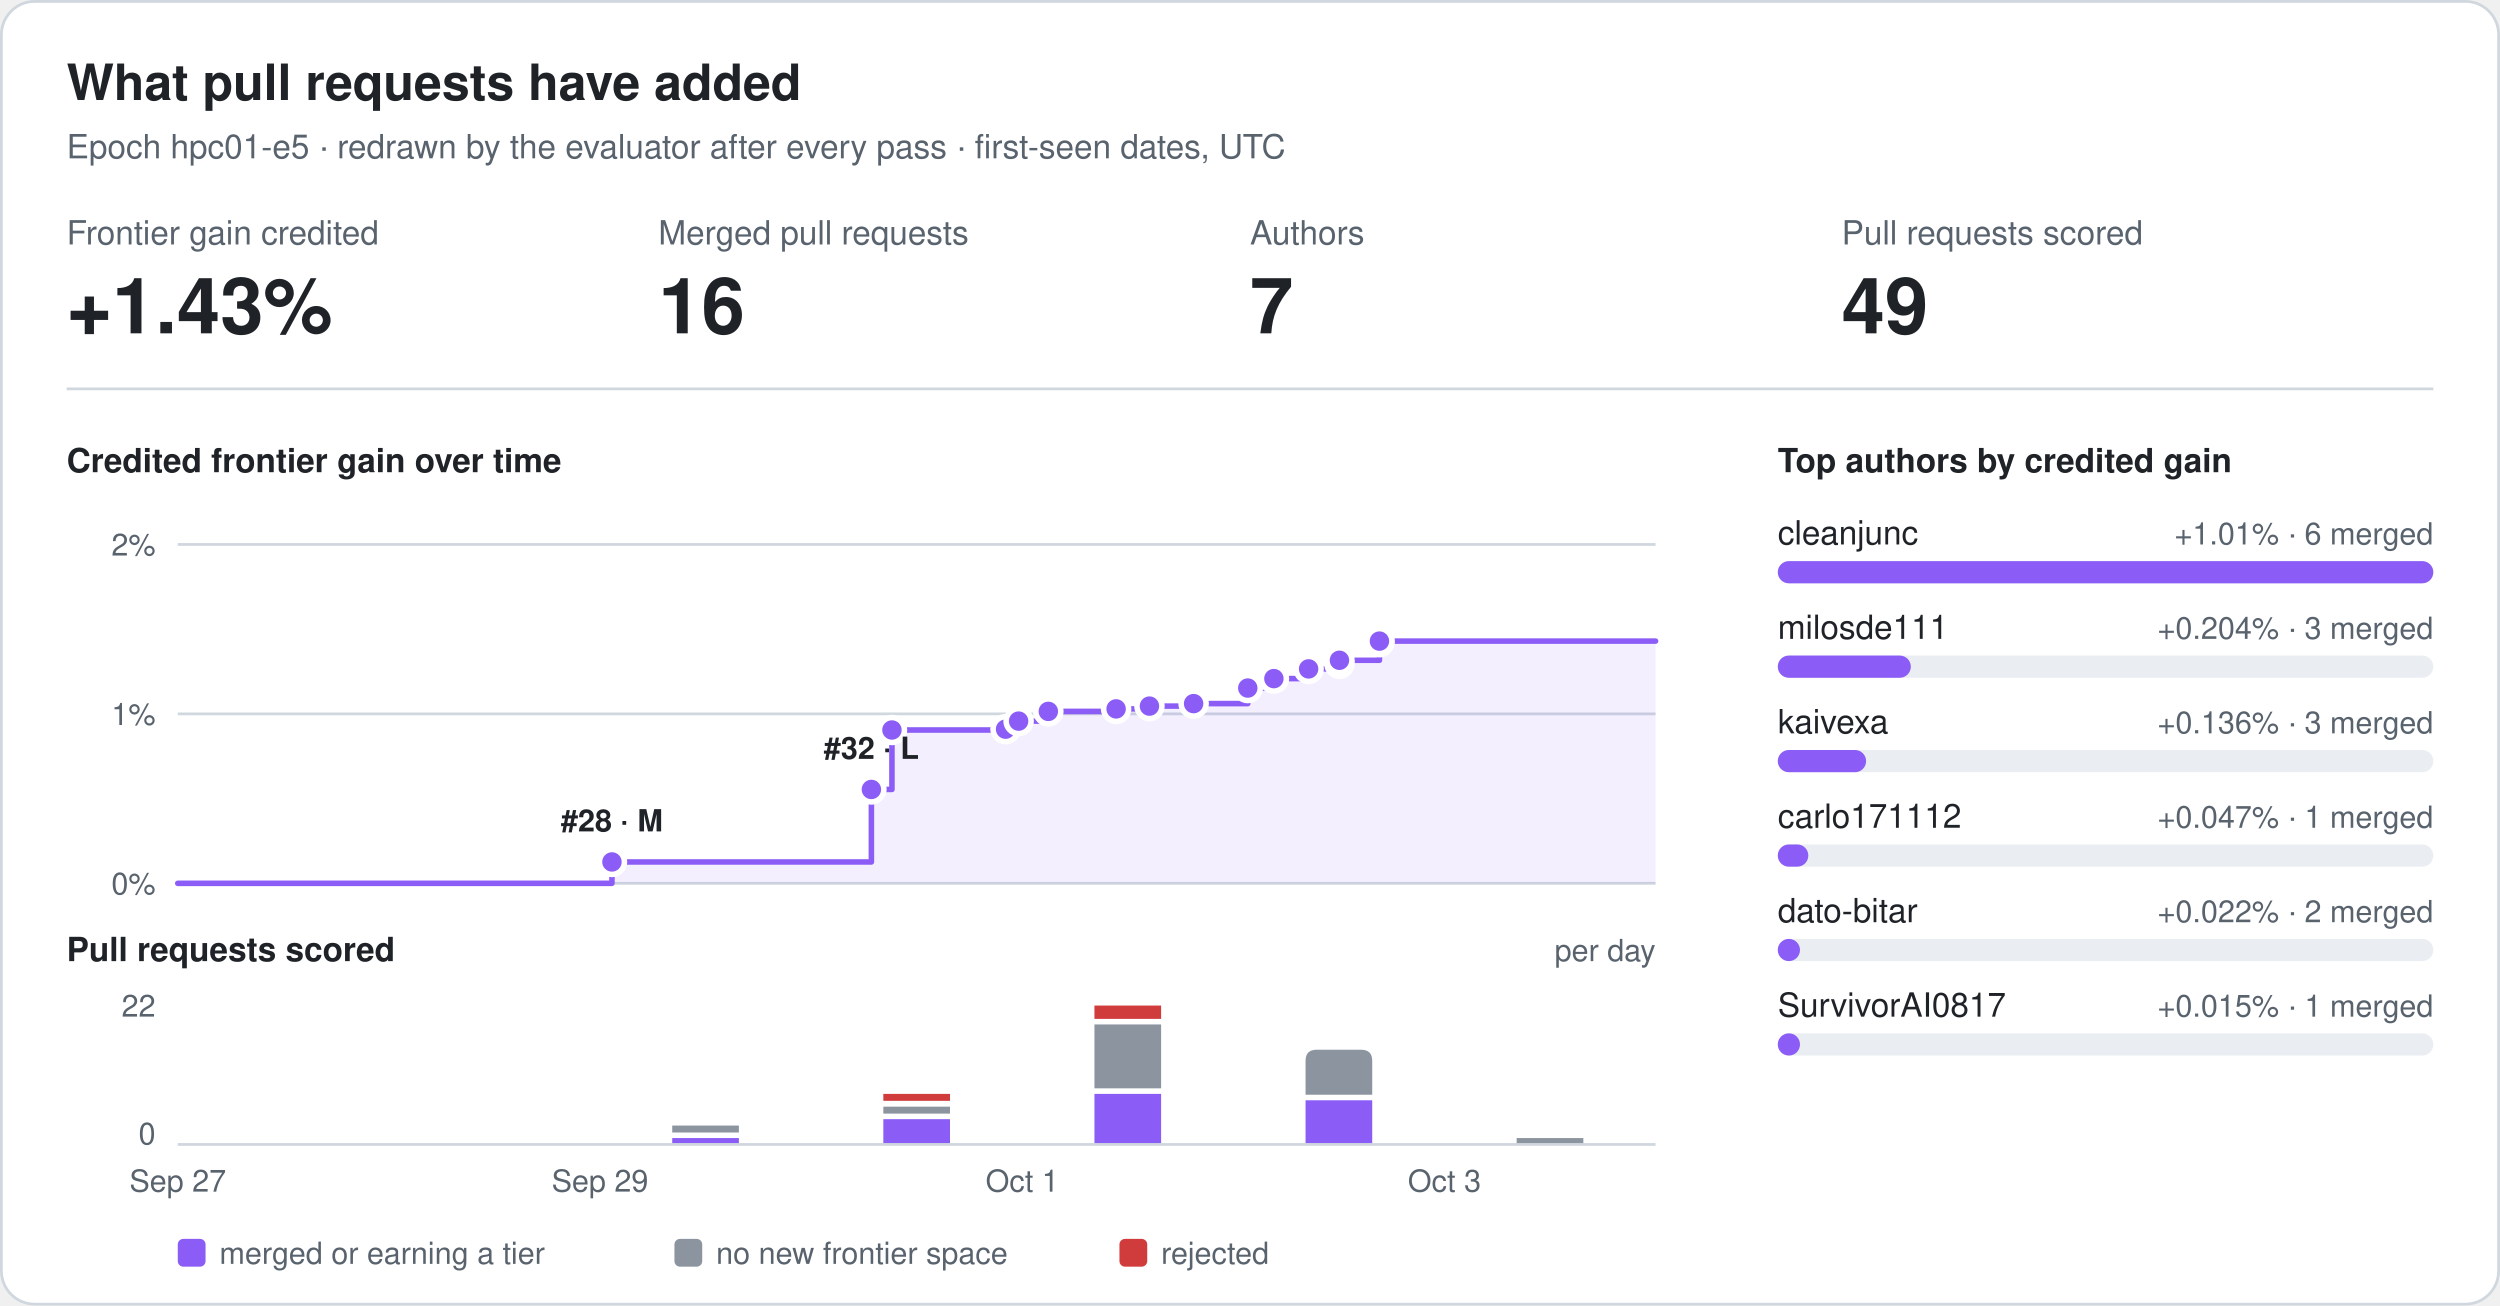
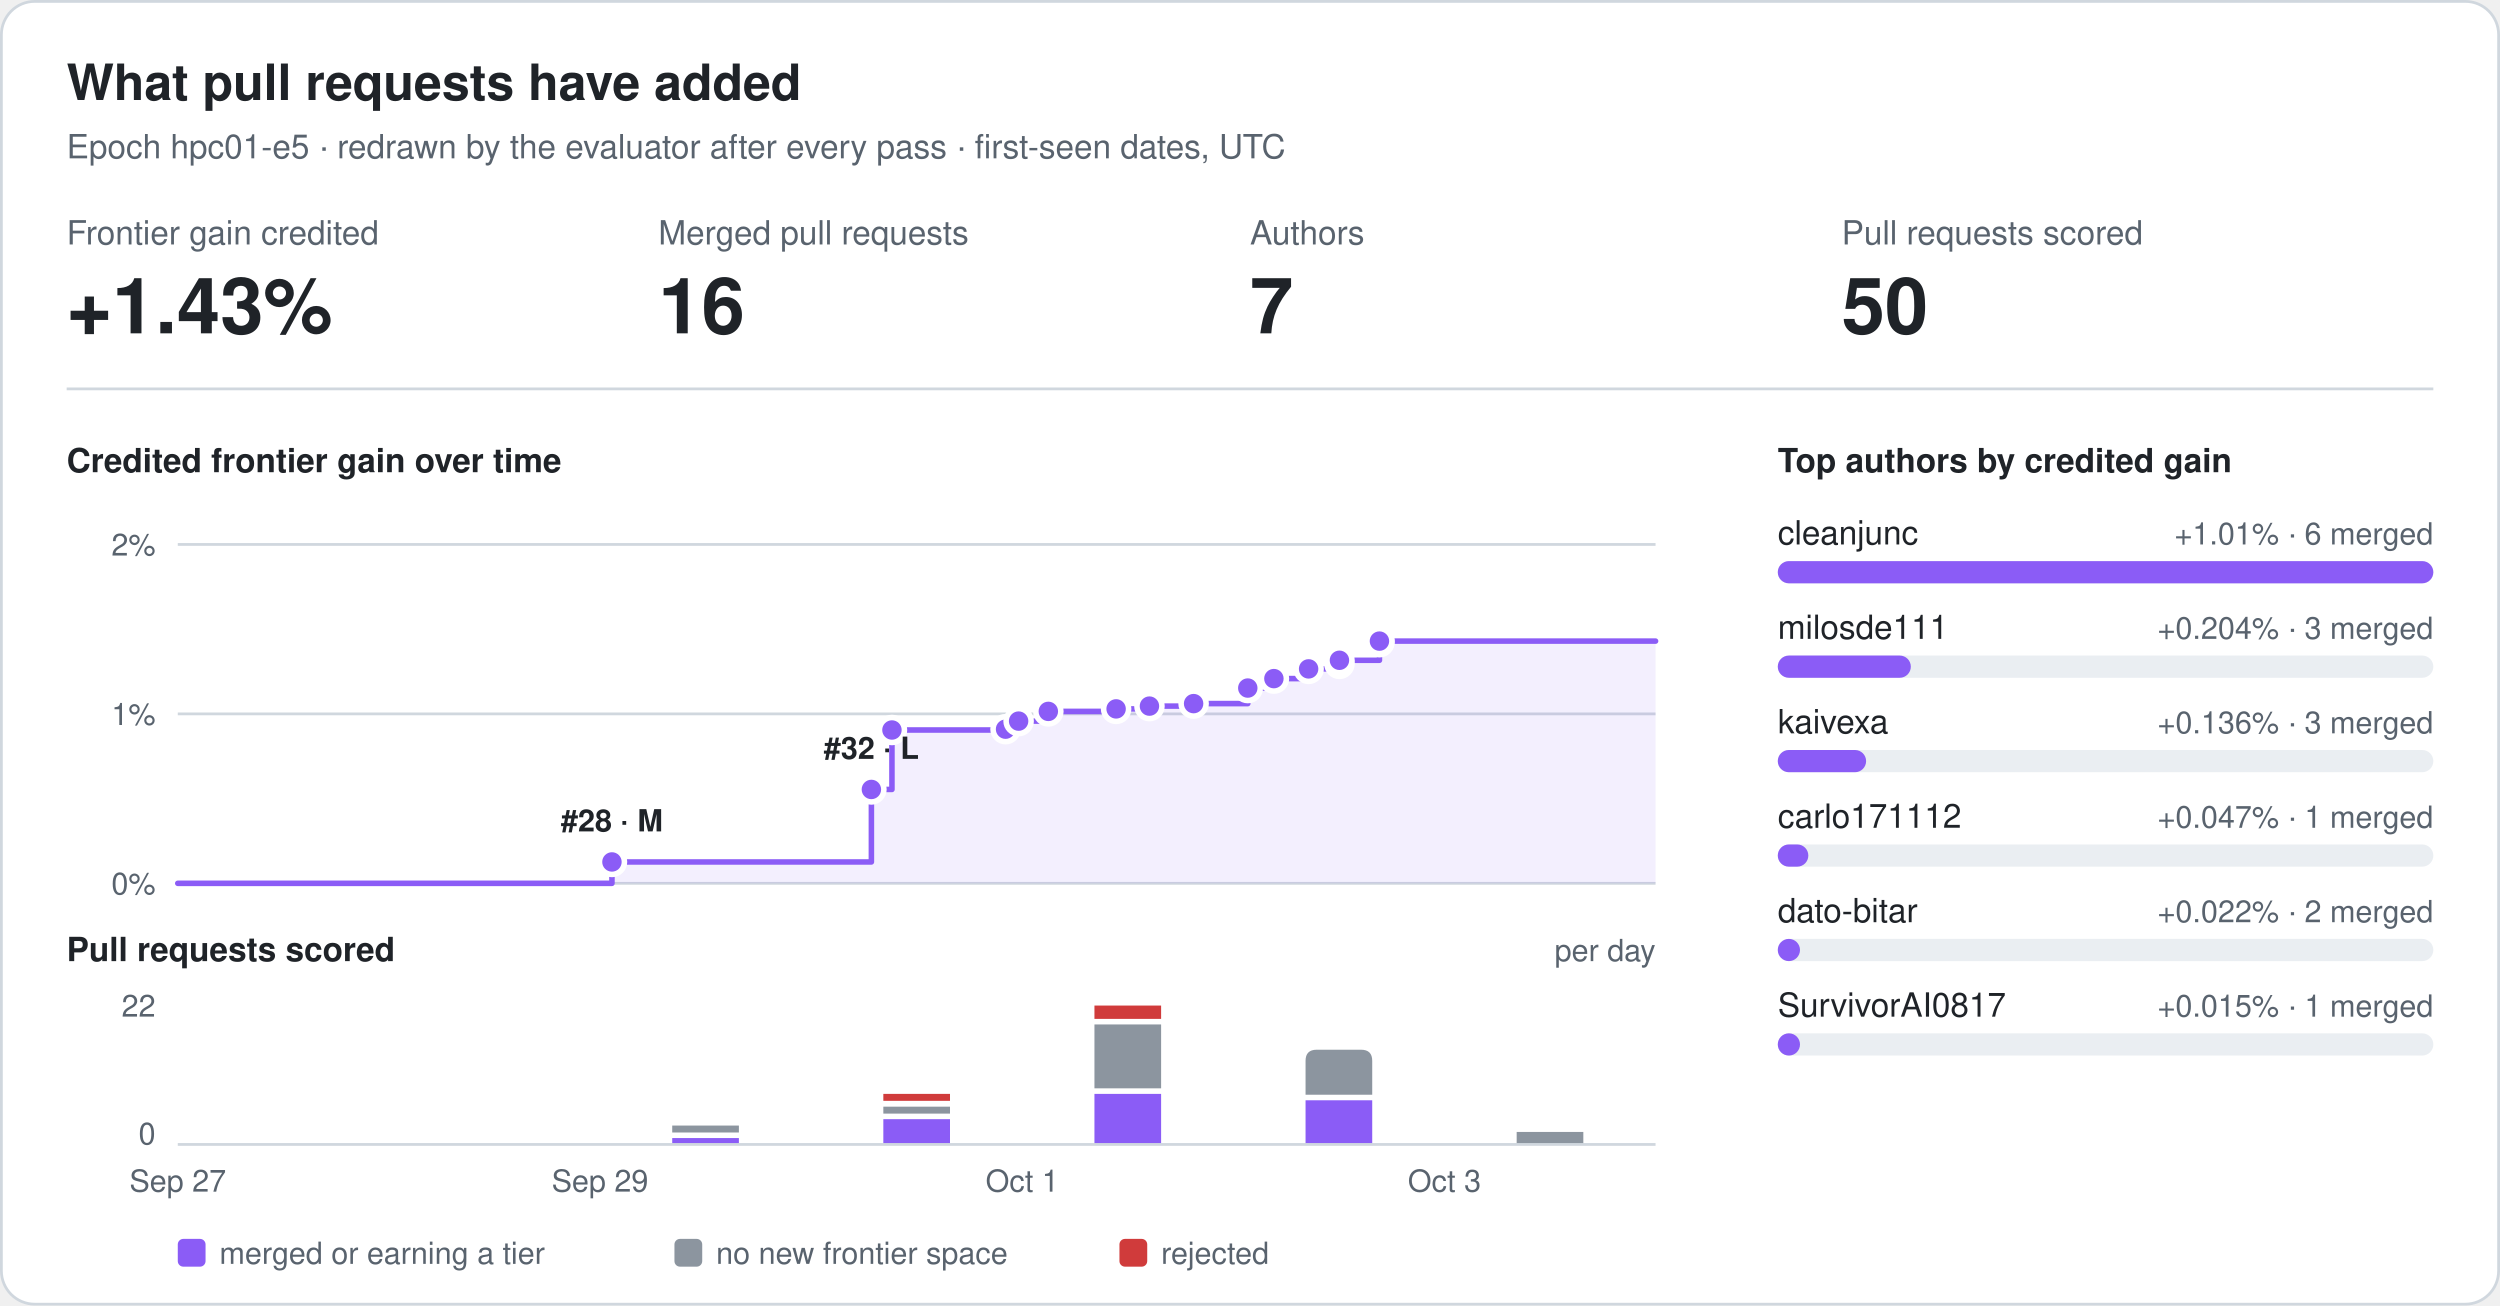
- <svg xmlns="http://www.w3.org/2000/svg" width="900" height="470" viewBox="0 0 900 470" font-family="-apple-system,BlinkMacSystemFont,'Segoe UI',Helvetica,Arial,sans-serif" role="img" aria-label="Frontier gain credited to merged pull requests: +1.43% from 16 merges, 49 pull requests scored">
+ <svg xmlns="http://www.w3.org/2000/svg" width="900" height="470" viewBox="0 0 900 470" font-family="-apple-system,BlinkMacSystemFont,'Segoe UI',Helvetica,Arial,sans-serif" role="img" aria-label="Frontier gain credited to merged pull requests: +1.43% from 16 merges, 50 pull requests scored">
  <style>
.bg{fill:#ffffff;stroke:#d0d7de}.t{fill:#1f2328}.m{fill:#59636e}.rule{stroke:#d0d7de}.ring{stroke:#ffffff}
.acc{fill:#8b5cf6}.accl{stroke:#8b5cf6}.wash{fill:#8b5cf6;fill-opacity:.1}.gry{fill:#8c959f}.rej{fill:#d03b3b}.track{fill:#eaeef2}.tk{stroke:#1f2328}
@media (prefers-color-scheme: dark){
.bg{fill:#0d1117;stroke:#30363d}.t{fill:#e6edf3}.m{fill:#9198a1}.rule{stroke:#30363d}.ring{stroke:#0d1117}
.acc{fill:#9a75f8}.accl{stroke:#9a75f8}.wash{fill:#9a75f8;fill-opacity:.14}.gry{fill:#9198a1}.rej{fill:#e5534b}.track{fill:#21262d}.tk{stroke:#e6edf3}}
</style>
  <rect class="bg" x="0.5" y="0.5" width="899" height="469" rx="12" />
  <text x="24.0" y="36.0" class="t" font-size="18" font-weight="600" text-anchor="start">What pull requests have added</text>
  <text x="24.0" y="57.0" class="m" font-size="12" font-weight="400" text-anchor="start">Epoch hpc01-e5 · redrawn by the evaluator after every pass · first-seen dates, UTC</text>
  <text x="24.0" y="88.0" class="m" font-size="12" font-weight="400" text-anchor="start">Frontier gain credited</text>
  <text x="24.0" y="120.0" class="t" font-size="28" font-weight="600" text-anchor="start">+1.43%</text>
  <text x="237.0" y="88.0" class="m" font-size="12" font-weight="400" text-anchor="start">Merged pull requests</text>
  <text x="237.0" y="120.0" class="t" font-size="28" font-weight="600" text-anchor="start">16</text>
  <text x="450.0" y="88.0" class="m" font-size="12" font-weight="400" text-anchor="start">Authors</text>
  <text x="450.0" y="120.0" class="t" font-size="28" font-weight="600" text-anchor="start">7</text>
  <text x="663.0" y="88.0" class="m" font-size="12" font-weight="400" text-anchor="start">Pull requests scored</text>
-   <text x="663.0" y="120.0" class="t" font-size="28" font-weight="600" text-anchor="start">49</text>
+   <text x="663.0" y="120.0" class="t" font-size="28" font-weight="600" text-anchor="start">50</text>
  <line class="rule" x1="24" x2="876" y1="140" y2="140" stroke-width="1" />
  <text x="24.0" y="170.0" class="t" font-size="12" font-weight="600" text-anchor="start">Credited frontier gain over time</text>
  <text x="24.0" y="346.0" class="t" font-size="12" font-weight="600" text-anchor="start">Pull requests scored</text>
  <line class="rule" x1="64" x2="596" y1="318.0" y2="318.0" stroke-width="1" />
  <text x="56.0" y="322.0" class="m" font-size="11" font-weight="400" text-anchor="end">0%</text>
  <line class="rule" x1="64" x2="596" y1="257.0" y2="257.0" stroke-width="1" />
  <text x="56.0" y="261.0" class="m" font-size="11" font-weight="400" text-anchor="end">1%</text>
  <line class="rule" x1="64" x2="596" y1="196.0" y2="196.0" stroke-width="1" />
  <text x="56.0" y="200.0" class="m" font-size="11" font-weight="400" text-anchor="end">2%</text>
  <polygon class="wash" points="64.0,318.0 220.3,318.0 220.3,310.3 313.7,310.3 313.7,284.2 321.1,284.2 321.1,262.8 362.0,262.8 362.0,262.5 366.7,262.5 366.7,259.6 377.4,259.6 377.4,256.1 401.8,256.1 401.8,255.2 413.8,255.2 413.8,254.2 429.7,254.2 429.7,253.3 449.2,253.3 449.2,247.7 458.6,247.7 458.6,244.3 471.1,244.3 471.1,240.8 482.2,240.8 482.2,239.0 482.2,239.0 482.2,237.7 496.6,237.7 496.6,231.2 496.6,231.2 496.6,230.8 596.0,230.8 596.0,318.0" />
  <polyline class="accl" points="64.0,318.0 220.3,318.0 220.3,310.3 313.7,310.3 313.7,284.2 321.1,284.2 321.1,262.8 362.0,262.8 362.0,262.5 366.7,262.5 366.7,259.6 377.4,259.6 377.4,256.1 401.8,256.1 401.8,255.2 413.8,255.2 413.8,254.2 429.7,254.2 429.7,253.3 449.2,253.3 449.2,247.7 458.6,247.7 458.6,244.3 471.1,244.3 471.1,240.8 482.2,240.8 482.2,239.0 482.2,239.0 482.2,237.7 496.6,237.7 496.6,231.2 496.6,231.2 496.6,230.8 596.0,230.8" fill="none" stroke-width="2" stroke-linejoin="round" stroke-linecap="round" />
  <circle class="acc ring" cx="220.3" cy="310.3" r="4.5" stroke-width="2" />
  <circle class="acc ring" cx="313.7" cy="284.2" r="4.5" stroke-width="2" />
  <circle class="acc ring" cx="321.1" cy="262.8" r="4.5" stroke-width="2" />
  <circle class="acc ring" cx="362.0" cy="262.5" r="4.5" stroke-width="2" />
  <circle class="acc ring" cx="366.7" cy="259.6" r="4.5" stroke-width="2" />
  <circle class="acc ring" cx="377.4" cy="256.1" r="4.5" stroke-width="2" />
  <circle class="acc ring" cx="401.8" cy="255.2" r="4.5" stroke-width="2" />
  <circle class="acc ring" cx="413.8" cy="254.2" r="4.5" stroke-width="2" />
  <circle class="acc ring" cx="429.7" cy="253.3" r="4.5" stroke-width="2" />
  <circle class="acc ring" cx="449.2" cy="247.7" r="4.5" stroke-width="2" />
  <circle class="acc ring" cx="458.6" cy="244.3" r="4.5" stroke-width="2" />
  <circle class="acc ring" cx="471.1" cy="240.8" r="4.5" stroke-width="2" />
  <circle class="acc ring" cx="482.2" cy="239.0" r="4.5" stroke-width="2" />
  <circle class="acc ring" cx="482.2" cy="237.7" r="4.5" stroke-width="2" />
  <circle class="acc ring" cx="496.6" cy="231.2" r="4.5" stroke-width="2" />
  <circle class="acc ring" cx="496.6" cy="230.8" r="4.5" stroke-width="2" />
  <text x="313.7" y="273.2" class="t" font-size="11" font-weight="600" text-anchor="middle">#32 · L</text>
  <text x="220.3" y="299.3" class="t" font-size="11" font-weight="600" text-anchor="middle">#28 · M</text>
  <rect class="acc" x="242.0" y="409.7" width="24.0" height="2.3" />
  <rect class="gry" x="242.0" y="405.2" width="24.0" height="2.5" />
  <rect class="acc" x="318.0" y="402.9" width="24.0" height="9.1" />
  <rect class="gry" x="318.0" y="398.4" width="24.0" height="2.5" />
  <rect class="rej" x="318.0" y="393.8" width="24.0" height="2.5" />
  <rect class="acc" x="394.0" y="393.8" width="24.0" height="18.2" />
  <rect class="gry" x="394.0" y="368.8" width="24.0" height="23.0" />
  <rect class="rej" x="394.0" y="362.0" width="24.0" height="4.8" />
  <rect class="acc" x="470.0" y="396.1" width="24.0" height="15.9" />
  <path class="gry" d="M470.0,394.1V381.9Q470.0,377.9 474.0,377.9H490.0Q494.0,377.9 494.0,381.9V394.1Z" />
-   <rect class="gry" x="546.0" y="409.7" width="24.0" height="2.3" />
+   <rect class="gry" x="546.0" y="407.5" width="24.0" height="4.5" />
  <line class="rule" x1="64" x2="596" y1="412" y2="412" stroke-width="1" />
  <text x="56.0" y="366.0" class="m" font-size="11" font-weight="400" text-anchor="end">22</text>
  <text x="56.0" y="412.0" class="m" font-size="11" font-weight="400" text-anchor="end">0</text>
  <text x="596.0" y="346.0" class="m" font-size="11" font-weight="400" text-anchor="end">per day</text>
  <text x="64.0" y="429.0" class="m" font-size="11" font-weight="400" text-anchor="middle">Sep 27</text>
  <text x="216.0" y="429.0" class="m" font-size="11" font-weight="400" text-anchor="middle">Sep 29</text>
  <text x="368.0" y="429.0" class="m" font-size="11" font-weight="400" text-anchor="middle">Oct 1</text>
  <text x="520.0" y="429.0" class="m" font-size="11" font-weight="400" text-anchor="middle">Oct 3</text>
  <rect class="acc" x="64" y="446" width="10" height="10" rx="2" />
  <text x="79.0" y="455.0" class="m" font-size="11" font-weight="400" text-anchor="start">merged or earning a tier</text>
  <rect class="gry" x="242.8" y="446" width="10" height="10" rx="2" />
  <text x="257.8" y="455.0" class="m" font-size="11" font-weight="400" text-anchor="start">no new frontier space</text>
  <rect class="rej" x="403.0" y="446" width="10" height="10" rx="2" />
  <text x="418.0" y="455.0" class="m" font-size="11" font-weight="400" text-anchor="start">rejected</text>
  <text x="640.0" y="170.0" class="t" font-size="12" font-weight="600" text-anchor="start">Top authors by credited gain</text>
  <text x="640.0" y="196.0" class="t" font-size="12" font-weight="400" text-anchor="start">cleanjunc</text>
  <text x="876.0" y="196.0" class="m" font-size="11" font-weight="400" text-anchor="end">+1.01% · 6 merged</text>
  <rect class="track" x="640" y="202" width="236" height="8" rx="4" />
  <rect class="acc" x="640" y="202" width="236.0" height="8" rx="4" />
  <text x="640.0" y="230.0" class="t" font-size="12" font-weight="400" text-anchor="start">milosde111</text>
  <text x="876.0" y="230.0" class="m" font-size="11" font-weight="400" text-anchor="end">+0.204% · 3 merged</text>
  <rect class="track" x="640" y="236" width="236" height="8" rx="4" />
  <rect class="acc" x="640" y="236" width="47.9" height="8" rx="4" />
  <text x="640.0" y="264.0" class="t" font-size="12" font-weight="400" text-anchor="start">kaivexa</text>
  <text x="876.0" y="264.0" class="m" font-size="11" font-weight="400" text-anchor="end">+0.136% · 3 merged</text>
  <rect class="track" x="640" y="270" width="236" height="8" rx="4" />
  <rect class="acc" x="640" y="270" width="31.8" height="8" rx="4" />
  <text x="640.0" y="298.0" class="t" font-size="12" font-weight="400" text-anchor="start">carlo171112</text>
  <text x="876.0" y="298.0" class="m" font-size="11" font-weight="400" text-anchor="end">+0.047% · 1 merged</text>
  <rect class="track" x="640" y="304" width="236" height="8" rx="4" />
  <rect class="acc" x="640" y="304" width="11.0" height="8" rx="4" />
  <text x="640.0" y="332.0" class="t" font-size="12" font-weight="400" text-anchor="start">dato-bitar</text>
  <text x="876.0" y="332.0" class="m" font-size="11" font-weight="400" text-anchor="end">+0.022% · 2 merged</text>
  <rect class="track" x="640" y="338" width="236" height="8" rx="4" />
  <rect class="acc" x="640" y="338" width="8.0" height="8" rx="4" />
  <text x="640.0" y="366.0" class="t" font-size="12" font-weight="400" text-anchor="start">SurvivorAI0817</text>
  <text x="876.0" y="366.0" class="m" font-size="11" font-weight="400" text-anchor="end">+0.015% · 1 merged</text>
  <rect class="track" x="640" y="372" width="236" height="8" rx="4" />
  <rect class="acc" x="640" y="372" width="8.0" height="8" rx="4" />
</svg>
